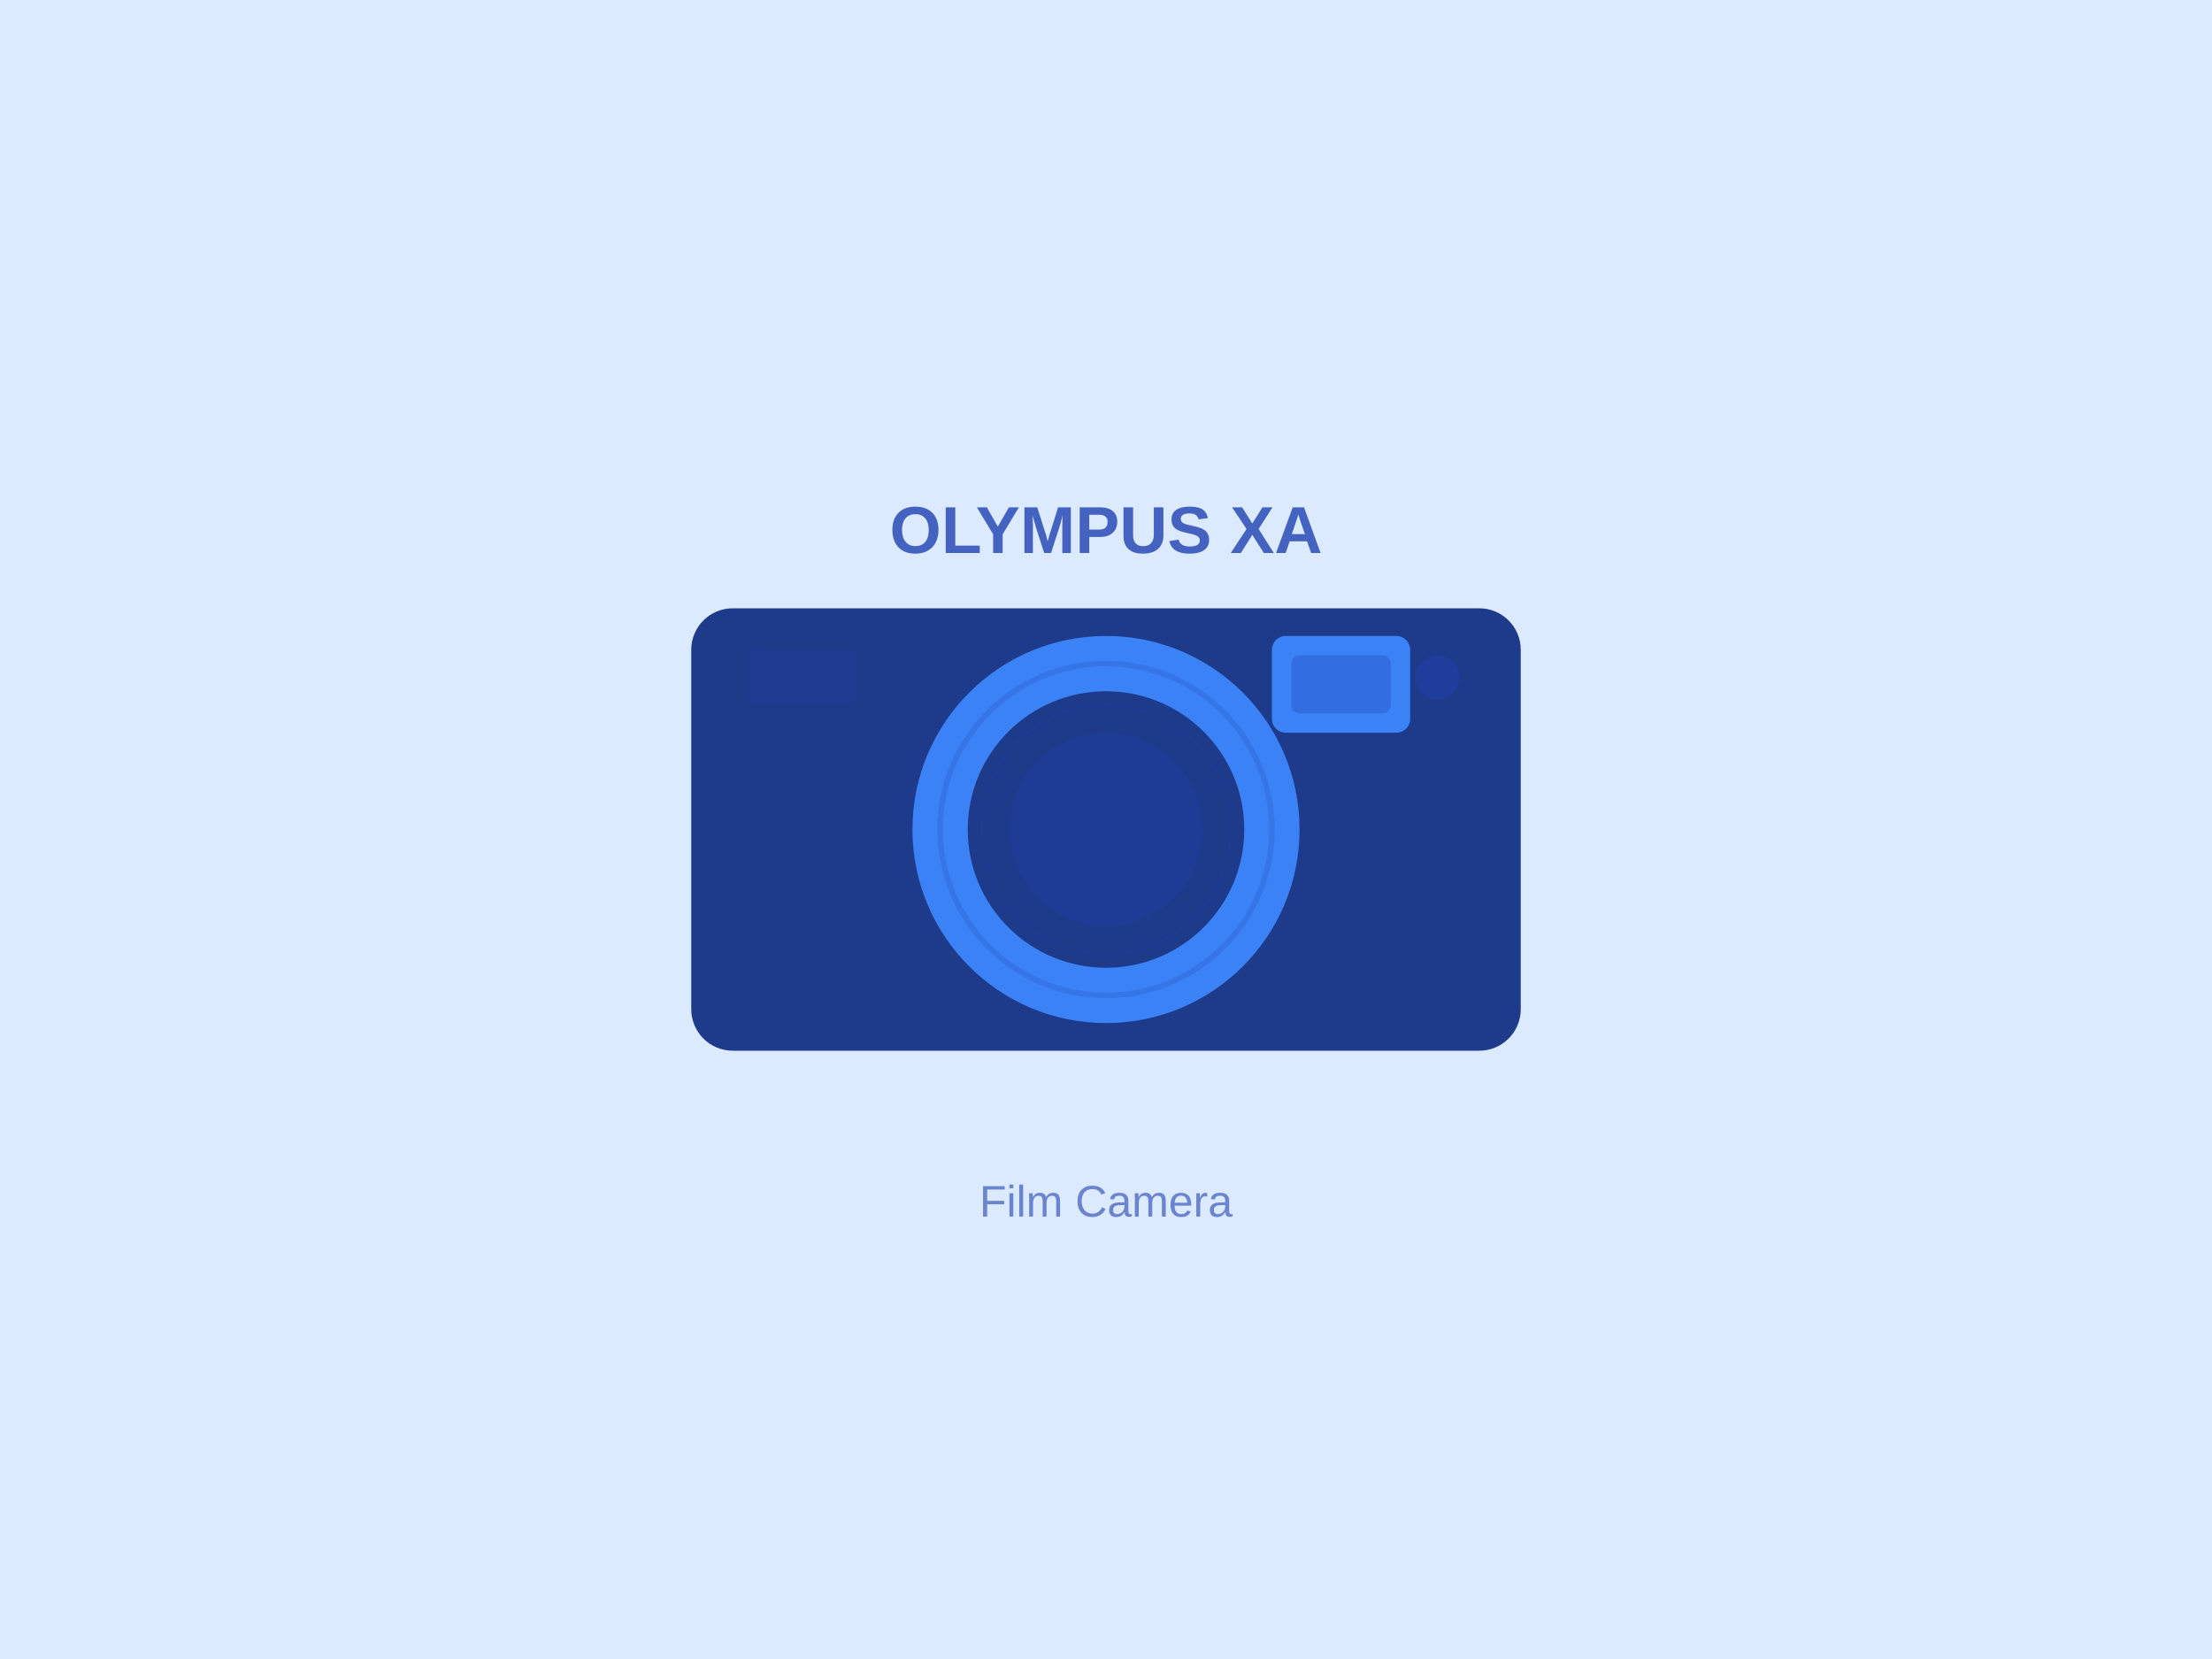
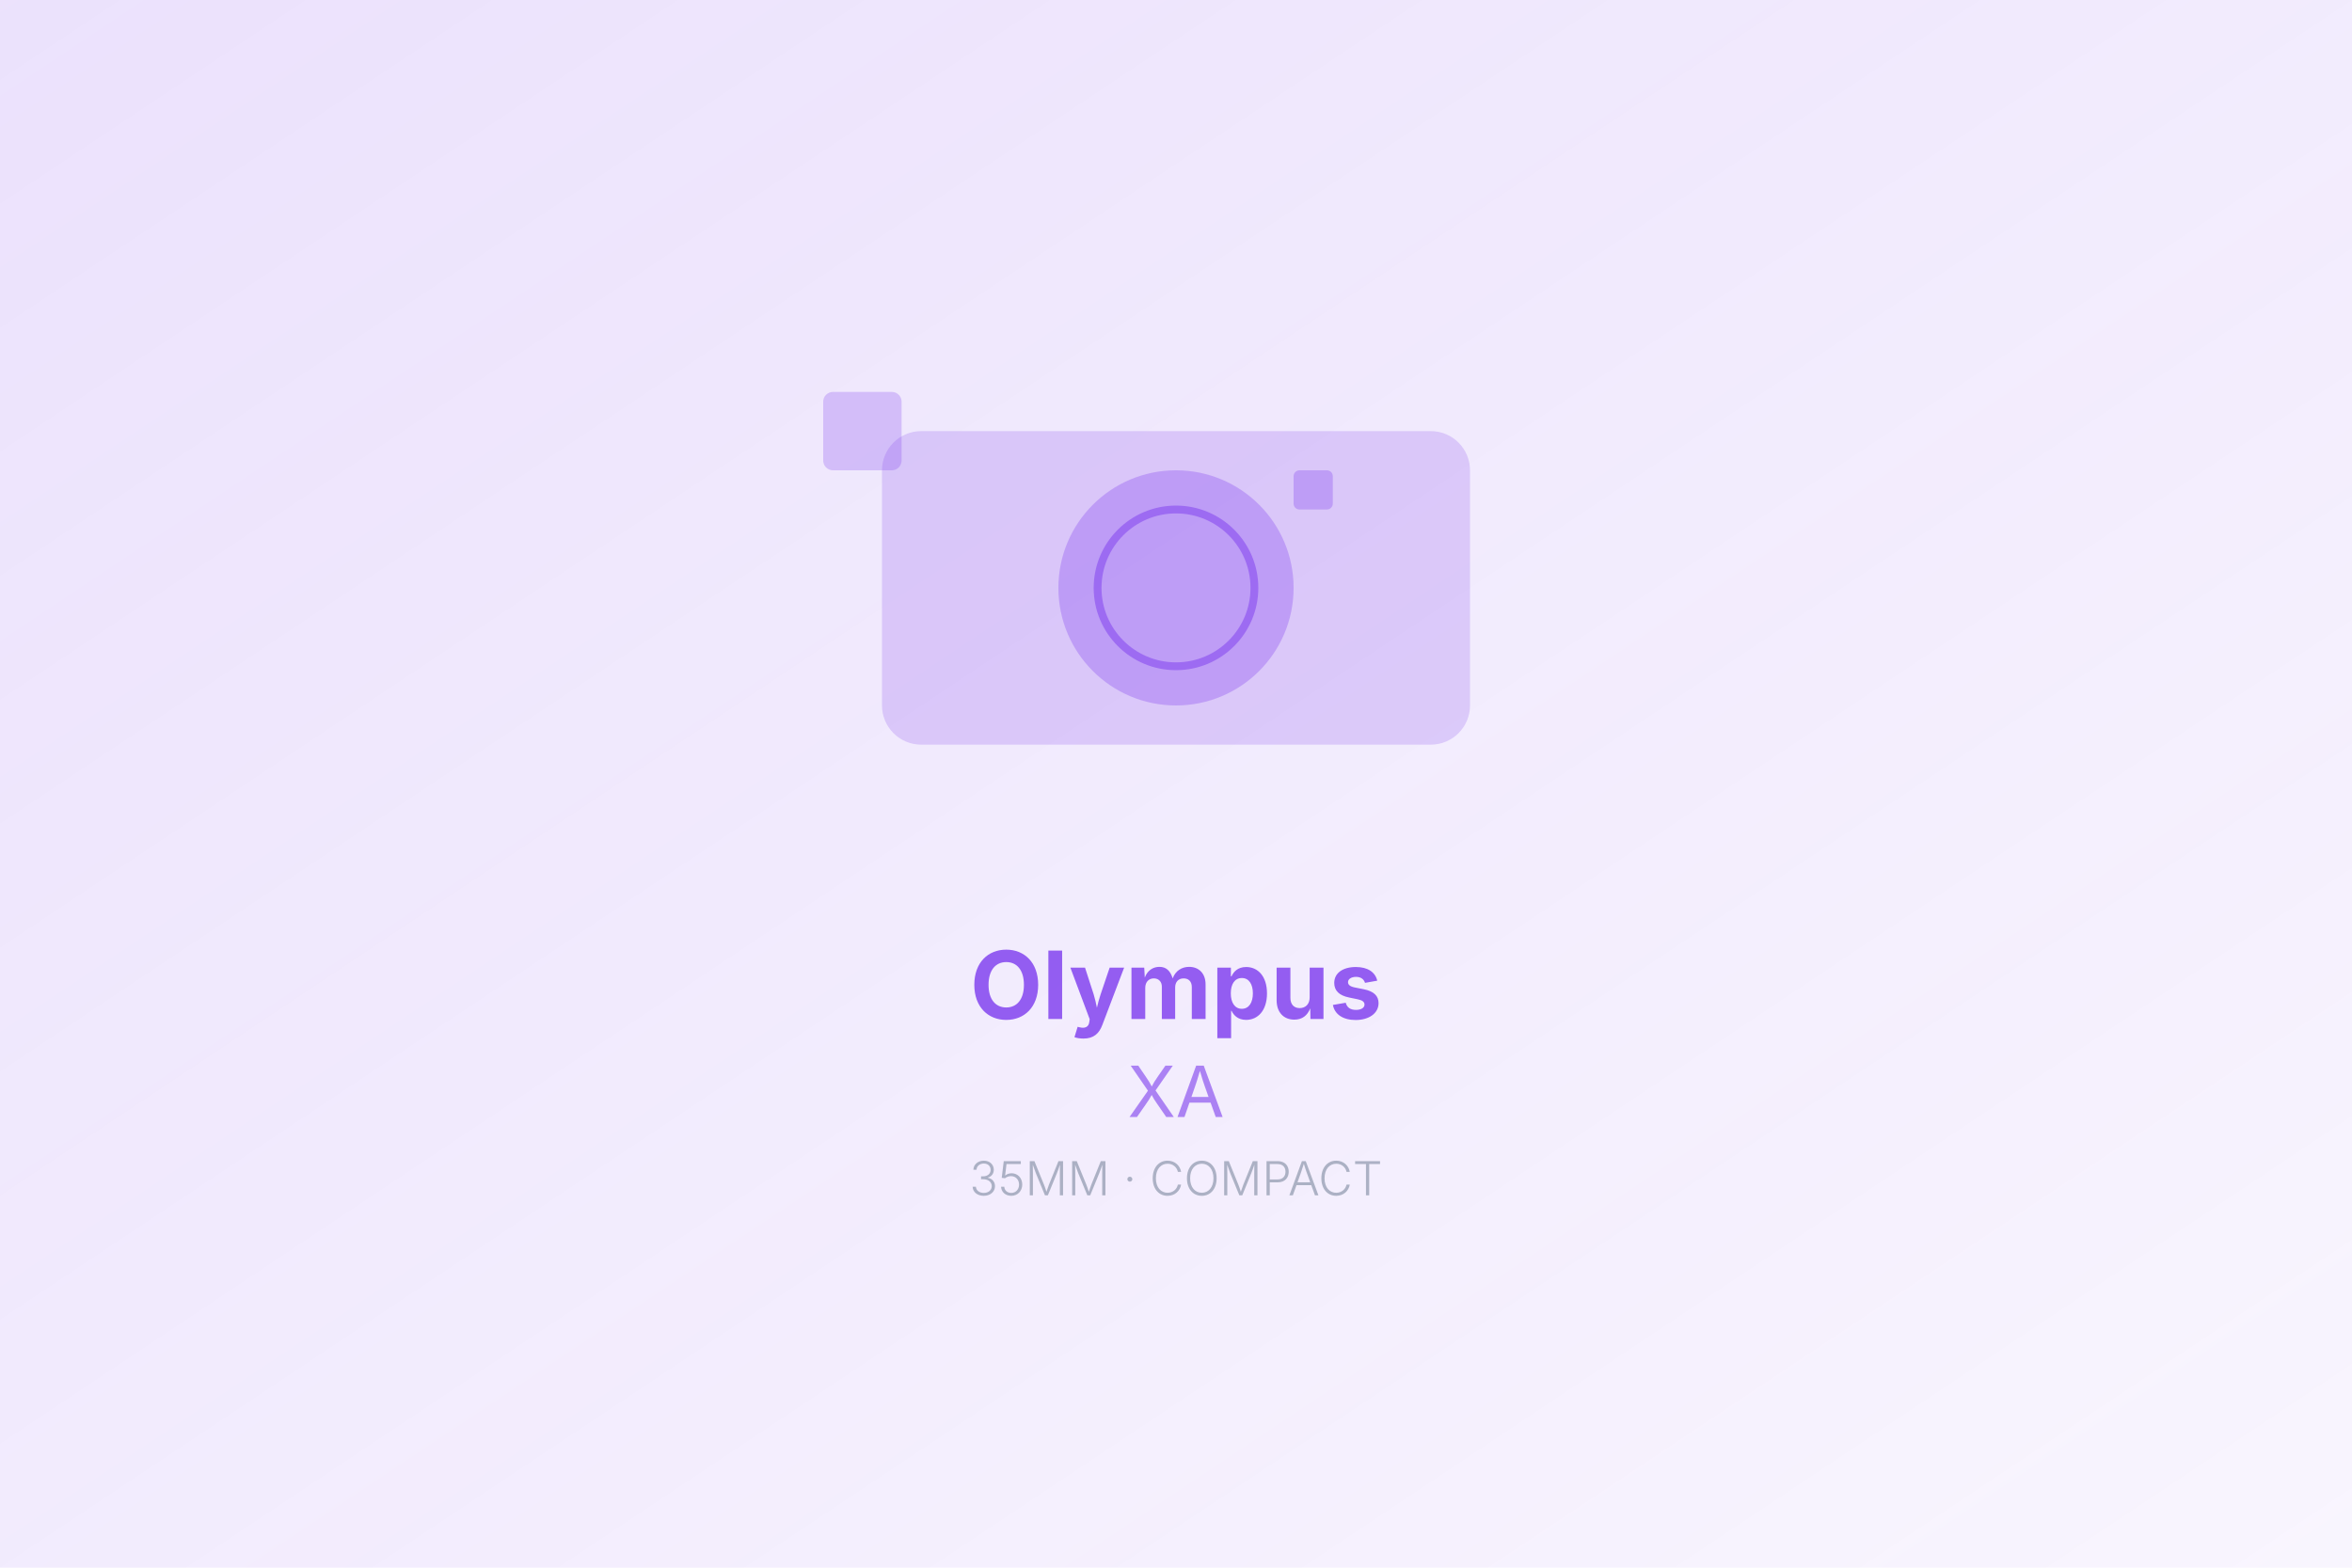
- <svg xmlns="http://www.w3.org/2000/svg" width="800" height="600">
-   <rect width="800" height="600" fill="#dbeafe" />
-   <g transform="translate(400, 300)">
-     <rect x="-150" y="-80" width="300" height="160" fill="#1e3a8a" rx="15" />
-     <circle cx="0" cy="0" r="70" fill="#3b82f6" />
-     <circle cx="0" cy="0" r="50" fill="#1e3a8a" />
-     <circle cx="0" cy="0" r="35" fill="#1e40af" opacity="0.3" />
-     <circle cx="0" cy="0" r="60" fill="none" stroke="#1e40af" stroke-width="2" opacity="0.2" />
-     <circle cx="0" cy="0" r="45" fill="none" stroke="#1e40af" stroke-width="1" opacity="0.2" />
-     <rect x="60" y="-70" width="50" height="35" fill="#3b82f6" rx="5" />
-     <rect x="67" y="-63" width="36" height="21" fill="#1e40af" opacity="0.3" rx="3" />
-     <circle cx="120" cy="-55" r="8" fill="#1e40af" opacity="0.5" />
-     <rect x="-130" y="-65" width="40" height="20" fill="#1e40af" opacity="0.2" rx="3" />
-     <text x="0" y="-100" font-family="Arial, sans-serif" font-size="24" fill="#1e40af" text-anchor="middle" font-weight="bold" opacity="0.8">OLYMPUS XA</text>
-     <text x="0" y="140" font-family="Arial, sans-serif" font-size="16" fill="#1e40af" text-anchor="middle" opacity="0.6">Film Camera</text>
+ <svg xmlns="http://www.w3.org/2000/svg" width="1200" height="800" viewBox="0 0 1200 800">
+   <defs>
+     <linearGradient id="bg-olympus-xa" x1="0%" y1="0%" x2="100%" y2="100%">
+       <stop offset="0%" style="stop-color:#7c3aed;stop-opacity:0.15" />
+       <stop offset="100%" style="stop-color:#7c3aed;stop-opacity:0.05" />
+     </linearGradient>
+   </defs>
+   <rect width="1200" height="800" fill="url(#bg-olympus-xa)" />
+   <g transform="translate(600.0, 300.0)">
+     <rect x="-150" y="-80" width="300" height="160" rx="20" fill="#7c3aed" opacity="0.2" />
+     <circle cx="0" cy="0" r="60" fill="#7c3aed" opacity="0.3" />
+     <circle cx="0" cy="0" r="40" fill="none" stroke="#7c3aed" stroke-width="4" opacity="0.5" />
+     <rect x="-180" y="-100" width="40" height="40" rx="5" fill="#7c3aed" opacity="0.25" />
+     <rect x="60" y="-60" width="20" height="20" rx="3" fill="#7c3aed" opacity="0.3" />
  </g>
+   <text x="600.0" y="520.0" font-family="system-ui, -apple-system, sans-serif" font-size="48" font-weight="700" fill="#7c3aed" text-anchor="middle" opacity="0.8">
+     Olympus
+   </text>
+   <text x="600.0" y="570.0" font-family="system-ui, -apple-system, sans-serif" font-size="36" font-weight="400" fill="#7c3aed" text-anchor="middle" opacity="0.6">
+     XA
+   </text>
+   <text x="600.0" y="610.0" font-family="system-ui, -apple-system, sans-serif" font-size="24" font-weight="300" fill="#64748b" text-anchor="middle" opacity="0.5">
+     35MM · COMPACT
+   </text>
</svg>
